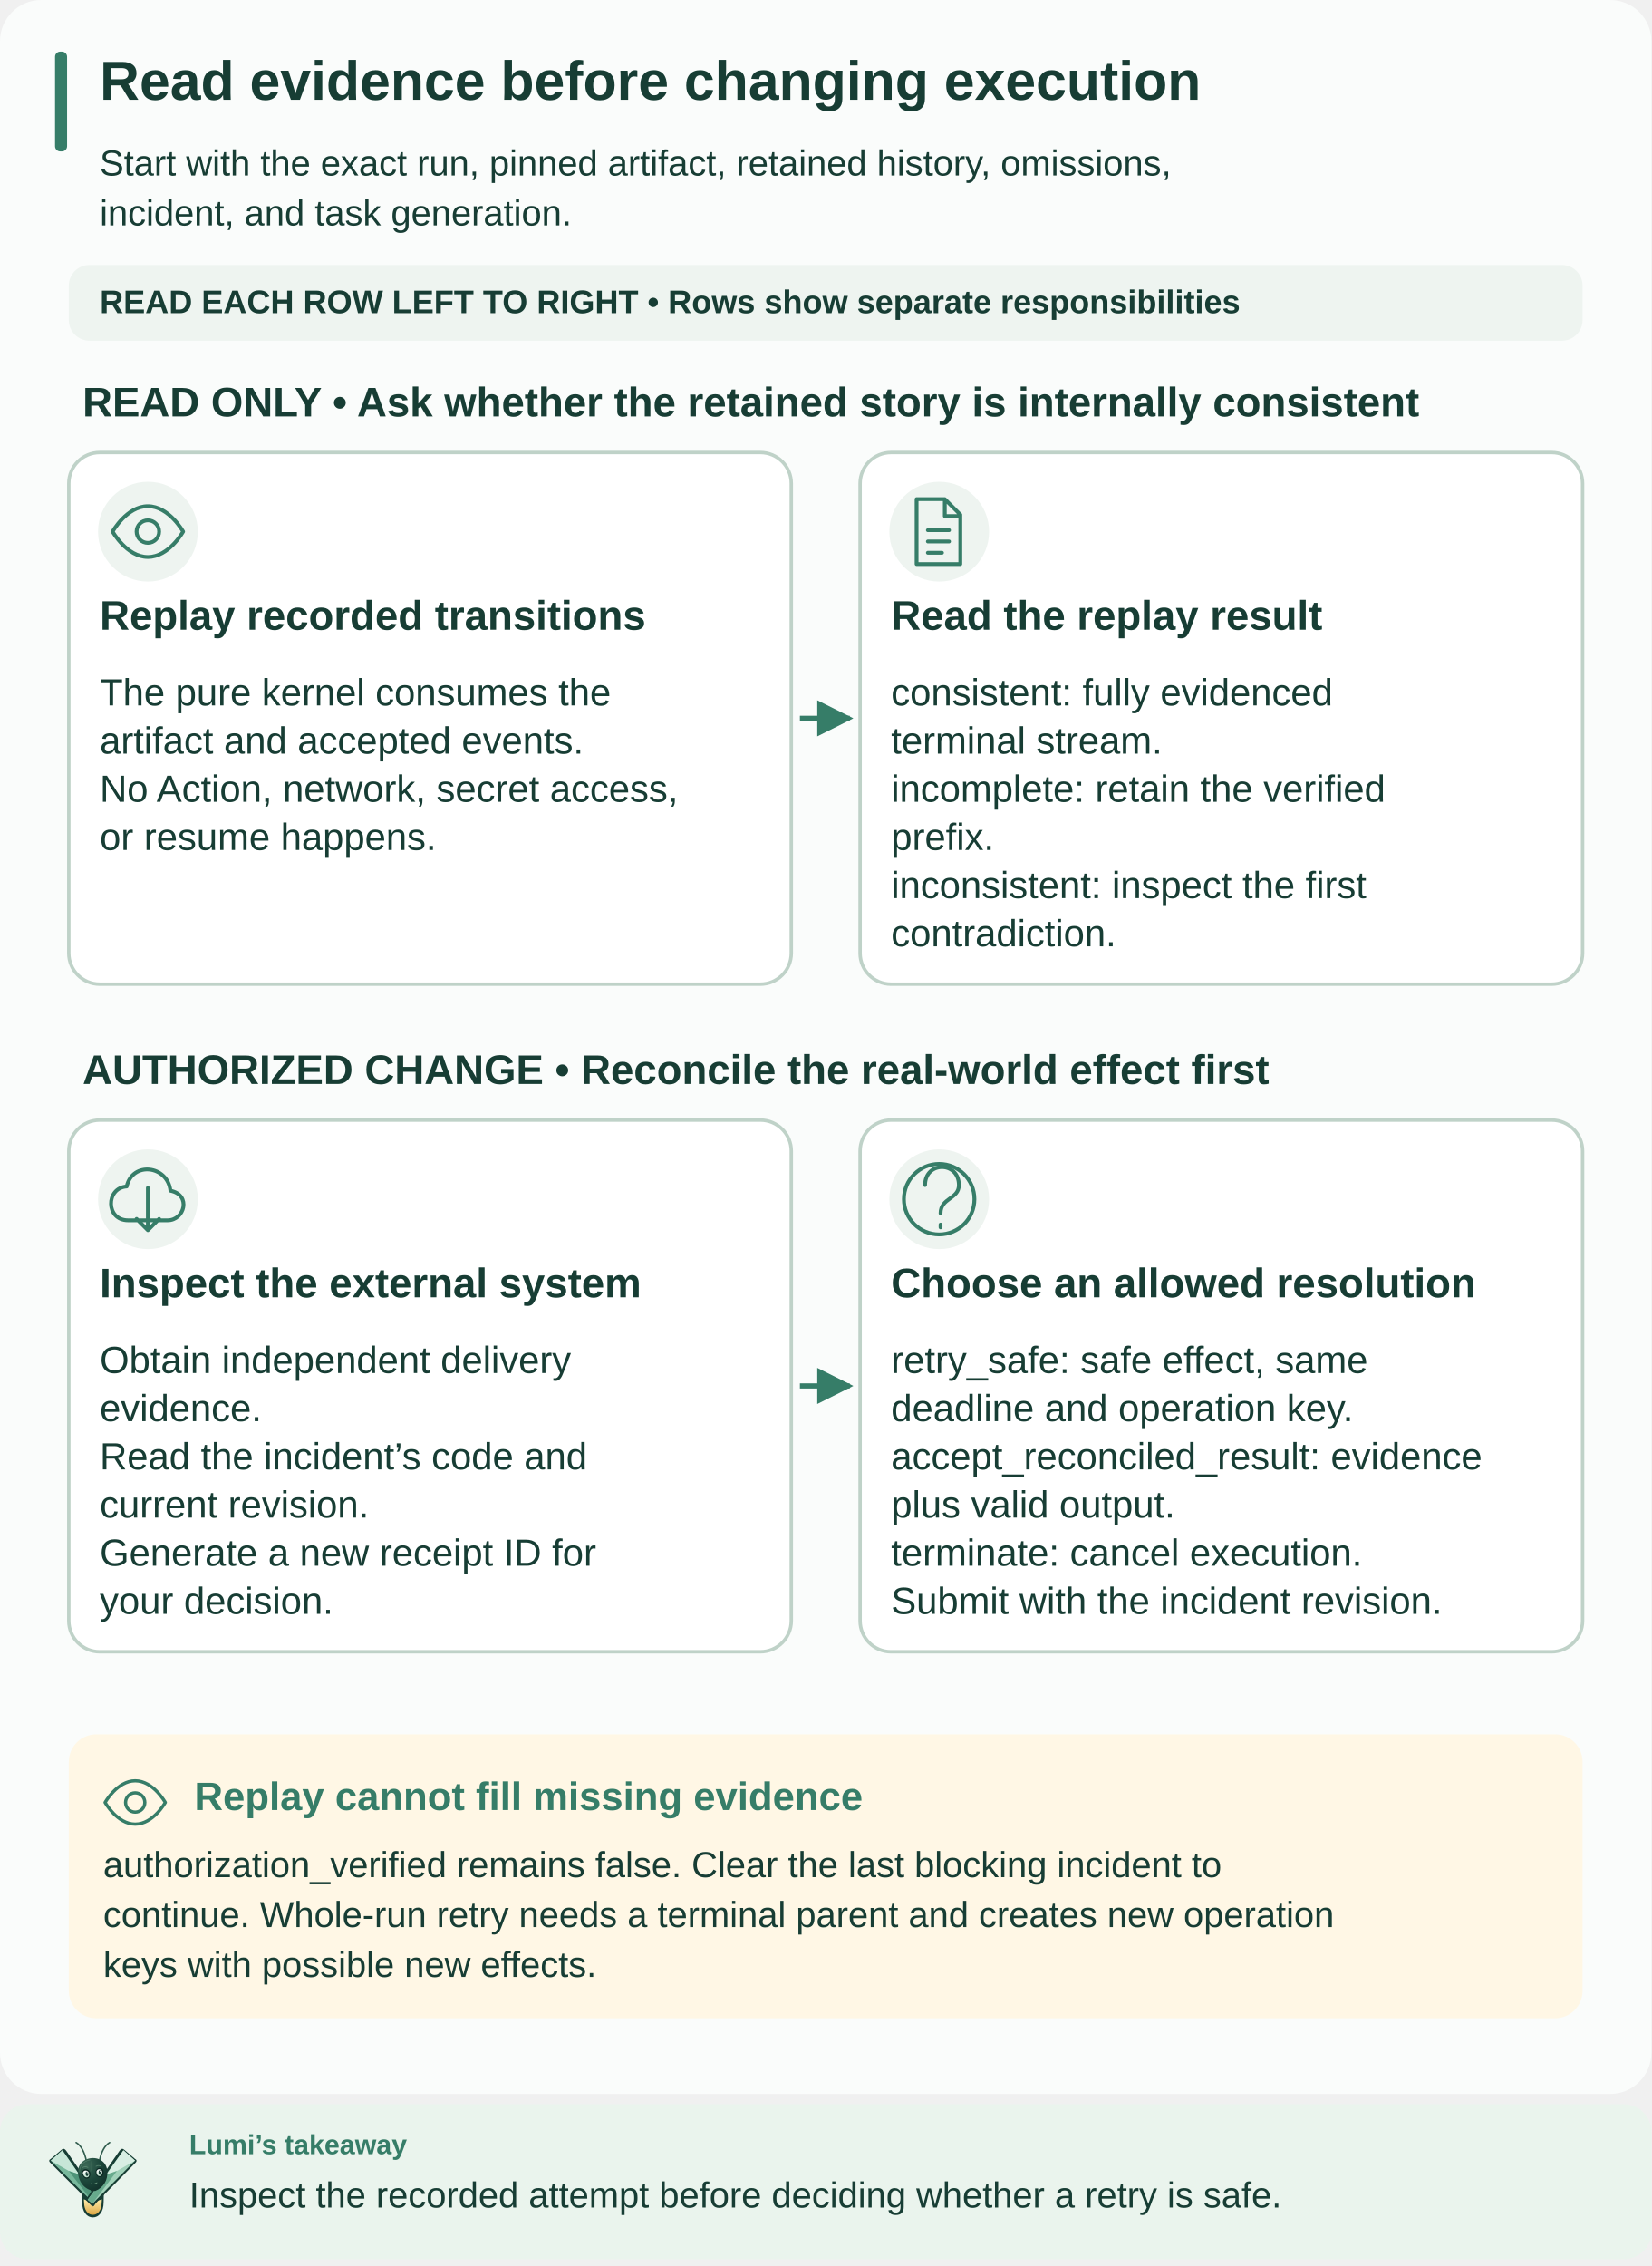
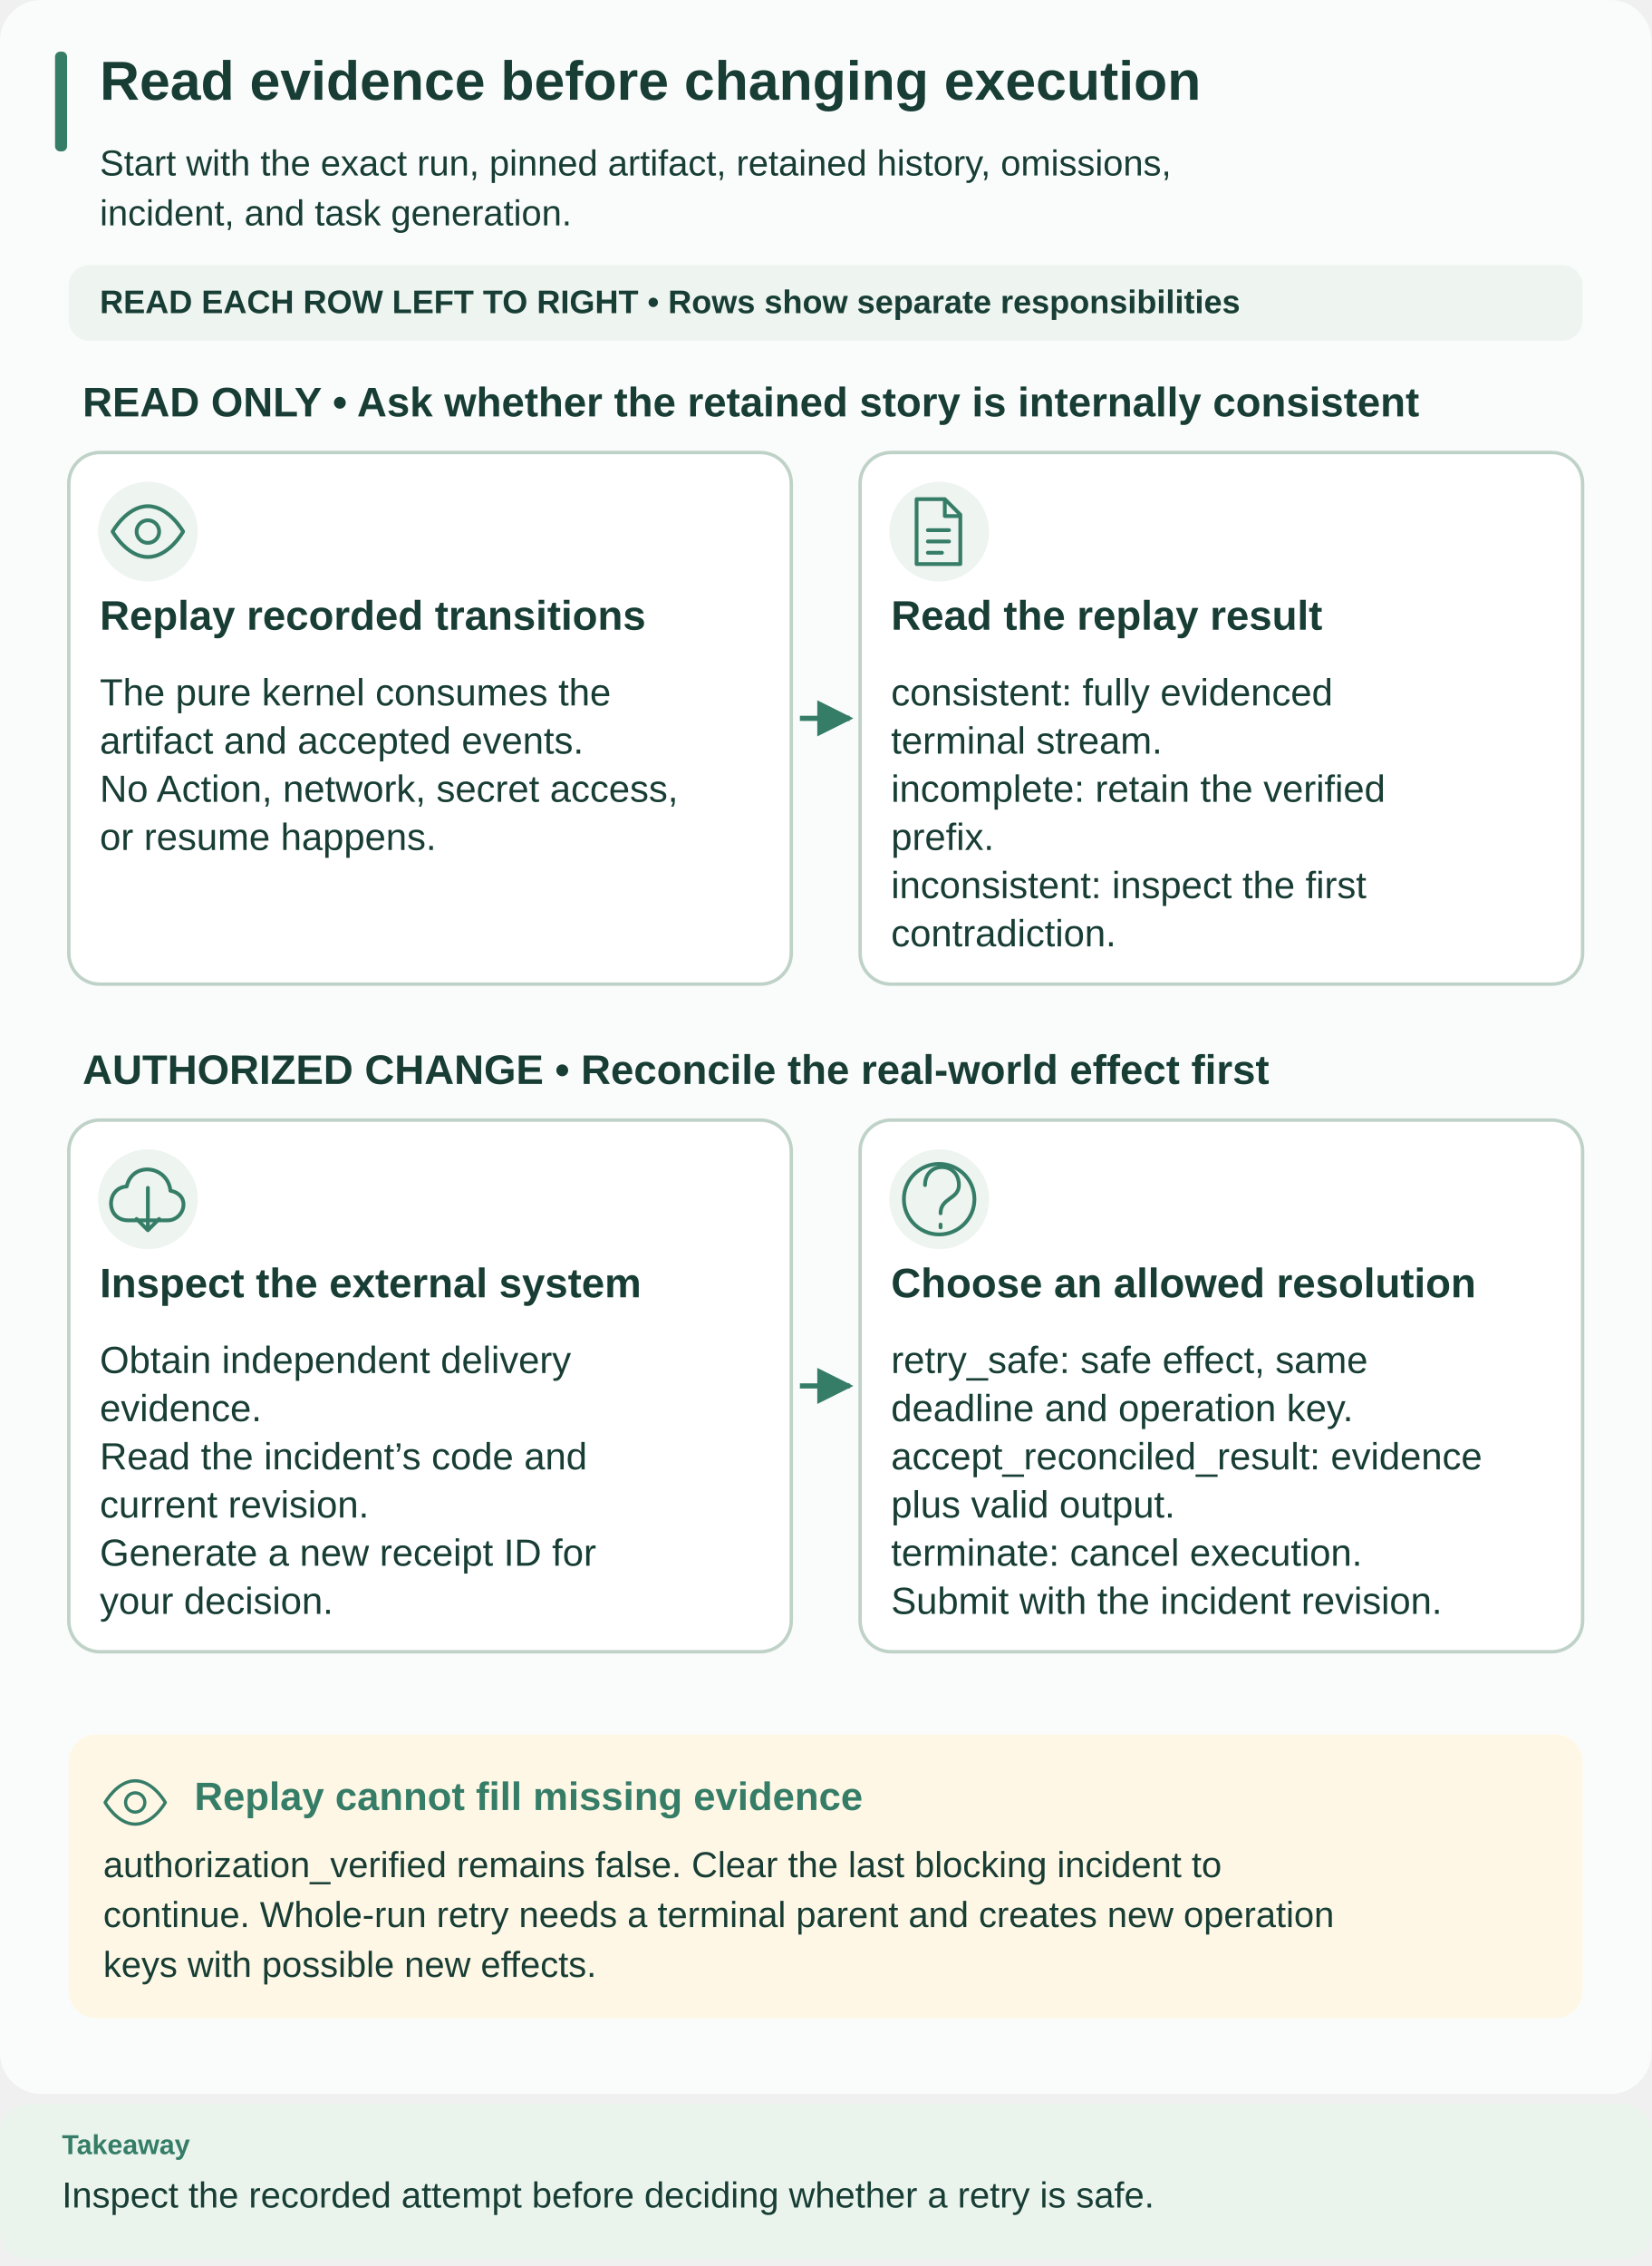
<svg xmlns="http://www.w3.org/2000/svg" width="960" height="1317" viewBox="0 0 960 1317" role="img" aria-labelledby="title desc">
  <defs>
    <marker id="arrow" viewBox="0 0 10 10" refX="9" refY="5" markerWidth="7" markerHeight="7" orient="auto">
      <path d="M0 0 10 5 0 10z" fill="#367D68" />
    </marker>
  </defs>
  <style>text{font-family:Arial,Helvetica,sans-serif}.edge{stroke:#367D68;stroke-width:3;fill:none;marker-end:url(#arrow)}</style>
  <rect width="960" height="1217" rx="24" fill="#FAFCFB" />
  <rect x="32" y="30" width="7" height="58" rx="3" fill="#367D68" />
  <text x="58" y="58" font-size="32" font-weight="700" fill="#173D34">Read evidence before changing execution</text>
  <text x="58" y="102" font-size="21" font-weight="400" fill="#173D34">Start with the exact run, pinned artifact, retained history, omissions,</text>
  <text x="58" y="131" font-size="21" font-weight="400" fill="#173D34">incident, and task generation.</text>
  <rect x="40" y="154" width="880" height="44" rx="12" fill="#EEF4F0" />
  <text x="58" y="182" font-size="19" font-weight="600" fill="#173D34">READ EACH ROW LEFT TO RIGHT  •  Rows show separate responsibilities</text>
  <text x="48" y="242" font-size="24" font-weight="700" fill="#173D34">READ ONLY • Ask whether the retained story is internally consistent</text>
  <rect x="40.0" y="263" width="420.0" height="309" rx="18" fill="white" stroke="#BFD2C8" stroke-width="2" />
  <circle cx="86.0" cy="309" r="29" fill="#EEF4F0" />
  <g transform="translate(63.0 286) scale(0.82)" stroke="#367D68" stroke-width="2.7" fill="none" stroke-linecap="round" stroke-linejoin="round">
    <path d="M3 28s10-18 25-18 25 18 25 18-10 18-25 18S3 28 3 28z" />
    <circle cx="28" cy="28" r="8" />
  </g>
  <text x="58.0" y="366" font-size="24" font-weight="700" fill="#173D34">Replay recorded transitions</text>
  <text x="58.0" y="410" font-size="22" font-weight="400" fill="#173D34">The pure kernel consumes the</text>
  <text x="58.0" y="438" font-size="22" font-weight="400" fill="#173D34">artifact and accepted events.</text>
  <text x="58.0" y="466" font-size="22" font-weight="400" fill="#173D34">No Action, network, secret access,</text>
  <text x="58.0" y="494" font-size="22" font-weight="400" fill="#173D34">or resume happens.</text>
  <path class="edge" d="M465.0 417.5h29" />
  <rect x="500.0" y="263" width="420.0" height="309" rx="18" fill="white" stroke="#BFD2C8" stroke-width="2" />
  <circle cx="546.0" cy="309" r="29" fill="#EEF4F0" />
  <g transform="translate(523.0 286) scale(0.82)" stroke="#367D68" stroke-width="2.7" fill="none" stroke-linecap="round" stroke-linejoin="round">
    <path d="M12 5h20l11 11v35H12z M32 5v12h11 M20 27h15 M20 35h15 M20 43h10" />
  </g>
  <text x="518.0" y="366" font-size="24" font-weight="700" fill="#173D34">Read the replay result</text>
  <text x="518.0" y="410" font-size="22" font-weight="400" fill="#173D34">consistent: fully evidenced</text>
  <text x="518.0" y="438" font-size="22" font-weight="400" fill="#173D34">terminal stream.</text>
  <text x="518.0" y="466" font-size="22" font-weight="400" fill="#173D34">incomplete: retain the verified</text>
  <text x="518.0" y="494" font-size="22" font-weight="400" fill="#173D34">prefix.</text>
  <text x="518.0" y="522" font-size="22" font-weight="400" fill="#173D34">inconsistent: inspect the first</text>
  <text x="518.0" y="550" font-size="22" font-weight="400" fill="#173D34">contradiction.</text>
  <text x="48" y="630" font-size="24" font-weight="700" fill="#173D34">AUTHORIZED CHANGE • Reconcile the real-world effect first</text>
  <rect x="40.0" y="651" width="420.0" height="309" rx="18" fill="white" stroke="#BFD2C8" stroke-width="2" />
  <circle cx="86.0" cy="697" r="29" fill="#EEF4F0" />
  <g transform="translate(63.0 674) scale(0.82)" stroke="#367D68" stroke-width="2.7" fill="none" stroke-linecap="round" stroke-linejoin="round">
    <path d="M14 43C-2 43-2 20 13 19 17 1 42 4 44 22 59 25 54 43 42 43z M28 20v30 M20 42l8 8 8-8" />
  </g>
  <text x="58.0" y="754" font-size="24" font-weight="700" fill="#173D34">Inspect the external system</text>
  <text x="58.0" y="798" font-size="22" font-weight="400" fill="#173D34">Obtain independent delivery</text>
  <text x="58.0" y="826" font-size="22" font-weight="400" fill="#173D34">evidence.</text>
  <text x="58.0" y="854" font-size="22" font-weight="400" fill="#173D34">Read the incident’s code and</text>
  <text x="58.0" y="882" font-size="22" font-weight="400" fill="#173D34">current revision.</text>
  <text x="58.0" y="910" font-size="22" font-weight="400" fill="#173D34">Generate a new receipt ID for</text>
  <text x="58.0" y="938" font-size="22" font-weight="400" fill="#173D34">your decision.</text>
  <path class="edge" d="M465.0 805.5h29" />
  <rect x="500.0" y="651" width="420.0" height="309" rx="18" fill="white" stroke="#BFD2C8" stroke-width="2" />
  <circle cx="546.0" cy="697" r="29" fill="#EEF4F0" />
  <g transform="translate(523.0 674) scale(0.82)" stroke="#367D68" stroke-width="2.7" fill="none" stroke-linecap="round" stroke-linejoin="round">
    <path d="M18 18c0-17 24-17 24 0 0 10-13 9-13 20 M29 46v2" />
    <circle cx="28" cy="28" r="25" />
  </g>
  <text x="518.0" y="754" font-size="24" font-weight="700" fill="#173D34">Choose an allowed resolution</text>
  <text x="518.0" y="798" font-size="22" font-weight="400" fill="#173D34">retry_safe: safe effect, same</text>
  <text x="518.0" y="826" font-size="22" font-weight="400" fill="#173D34">deadline and operation key.</text>
  <text x="518.0" y="854" font-size="22" font-weight="400" fill="#173D34">accept_reconciled_result: evidence</text>
  <text x="518.0" y="882" font-size="22" font-weight="400" fill="#173D34">plus valid output.</text>
  <text x="518.0" y="910" font-size="22" font-weight="400" fill="#173D34">terminate: cancel execution.</text>
  <text x="518.0" y="938" font-size="22" font-weight="400" fill="#173D34">Submit with the incident revision.</text>
  <rect x="40" y="1008" width="880" height="165" rx="16" fill="#FFF7E5" />
  <g transform="translate(59 1028) scale(0.7)" stroke="#367D68" stroke-width="2.7" fill="none" stroke-linecap="round" stroke-linejoin="round">
    <path d="M3 28s10-18 25-18 25 18 25 18-10 18-25 18S3 28 3 28z" />
    <circle cx="28" cy="28" r="8" />
  </g>
  <text x="113" y="1052" font-size="23" font-weight="700" fill="#367D68">Replay cannot fill missing evidence</text>
  <text x="60" y="1091" font-size="21" font-weight="400" fill="#173D34">authorization_verified remains false. Clear the last blocking incident to</text>
  <text x="60" y="1120" font-size="21" font-weight="400" fill="#173D34">continue. Whole-run retry needs a terminal parent and creates new operation</text>
  <text x="60" y="1149" font-size="21" font-weight="400" fill="#173D34">keys with possible new effects.</text>
-   <g id="lumi-takeaway">
+   <g id="takeaway">
    <rect x="0" y="1223" width="960" height="90" rx="16" fill="#EAF4ED" />
-     <g transform="translate(22 1234) scale(.25)">
-       <defs>
-         <radialGradient id="lumi-face" cx=".3" cy=".2" r=".9">
-           <stop stop-color="#3C6957" />
-           <stop offset=".55" stop-color="#1C463A" />
-           <stop offset="1" stop-color="#102E28" />
-         </radialGradient>
-         <linearGradient id="lumi-eye" x1="0" y1="0" x2="0" y2="1">
-           <stop stop-color="#FFFFFF" />
-           <stop offset="1" stop-color="#B8DCC8" />
-         </linearGradient>
-         <linearGradient id="lumi-lantern" x1="0" y1="0" x2="0" y2="1">
-           <stop stop-color="#FFEDAD" />
-           <stop offset="1" stop-color="#DDA743" />
-         </linearGradient>
-       </defs>
-       <g stroke-linecap="round" stroke-linejoin="round">
-         <path d="M113 89C109 67 100 51 89 45M143 89C147 67 156 51 167 45" fill="none" stroke="#315C4E" stroke-width="3.5" />
-         <path d="M102 134Q128 122 154 134L153 184C153 206 142 219 128 219C114 219 103 206 103 184Z" fill="#173D34" />
-         <path d="M107 177Q128 185 149 177L148 191C146 205 138 213 128 213C118 213 110 205 108 191Z" fill="url(#lumi-lantern)" />
-         <path d="M30 83L56 61Q61 57 66 64L142 174L130 193L28 91Q24 86 30 83Z" fill="#173D34" />
-         <path d="M57 63L135 175L129 185L30 87Z" fill="#78B89C" />
-         <path d="M57 63L96 119L72 111L30 87Z" fill="#C7E6D7" />
-         <path d="M72 111L96 119L135 175L129 185Z" fill="#4F9479" />
-         <path d="M226 83L200 61Q195 57 190 64L111 178L127 194L228 91Q232 86 226 83Z" fill="#173D34" />
-         <path d="M199 63L116 178L127 187L226 87Z" fill="#A1D1B9" />
-         <path d="M199 63L160 119L184 111L226 87Z" fill="#D8EEE3" />
-         <path d="M184 111L160 119L116 178L127 187Z" fill="#68AA8D" />
-         <g transform="rotate(-5 128 120)">
-           <path d="M94 115C93 95 108 81 128 81C148 81 163 95 162 115       C162 135 150 152 130 158C109 155 95 138 94 115Z" fill="url(#lumi-face)" />
-           <path d="M98 111C98 96 110 86 124 85" fill="none" stroke="#83AF94" stroke-width="1.2" opacity=".5" />
-           <path d="M128 87C124 99 124 106 126 112" fill="none" stroke="#58856B" stroke-width="1" opacity=".4" />
-           <path d="M103 114C104 106 111 103 117 107C124 111 124 120 119 126       C111 131 104 124 103 114Z" fill="#0C2923" />
-           <path d="M105 114C106 109 111 107 116 110C120 113 121 120 117 124       C111 127 106 122 105 114Z" fill="url(#lumi-eye)" />
-           <ellipse cx="114.5" cy="116.5" rx="3.3" ry="5.4" fill="#173D34" />
-           <circle cx="115.5" cy="113.5" r="1.4" fill="#FFFFFF" />
-           <path d="M135 112C138 105 145 103 151 108C156 114 153 124 147 127       C139 129 133 120 135 112Z" fill="#0C2923" />
-           <path d="M137 113C139 108 144 107 148 110C152 114 150 121 146 124       C140 126 136 120 137 113Z" fill="url(#lumi-eye)" />
-           <ellipse cx="145" cy="116" rx="3.3" ry="5.4" fill="#173D34" />
-           <circle cx="146" cy="113" r="1.4" fill="#FFFFFF" />
-           <path d="M106 101Q112 98 118 102M137 101Q143 98 149 102" fill="none" stroke="#6C997E" stroke-width="1.8" opacity=".65" />
-           <path d="M122 140Q129 143 136 139" fill="none" stroke="#84B295" stroke-width="1.5" />
-         </g>
-       </g>
-     </g>
-     <text x="110" y="1252" style="font-family:Arial,Helvetica,sans-serif;font-size:16px;font-weight:700;fill:#367D68">Lumi’s takeaway</text>
-     <text x="110" y="1283" style="font-family:Arial,Helvetica,sans-serif;font-size:21px;fill:#173D34">Inspect the recorded attempt before deciding whether a retry is safe.</text>
+     <text x="36" y="1252" style="font-family:Arial,Helvetica,sans-serif;font-size:16px;font-weight:700;fill:#367D68">Takeaway</text>
+     <text x="36" y="1283" style="font-family:Arial,Helvetica,sans-serif;font-size:21px;fill:#173D34">Inspect the recorded attempt before deciding whether a retry is safe.</text>
  </g>
</svg>
